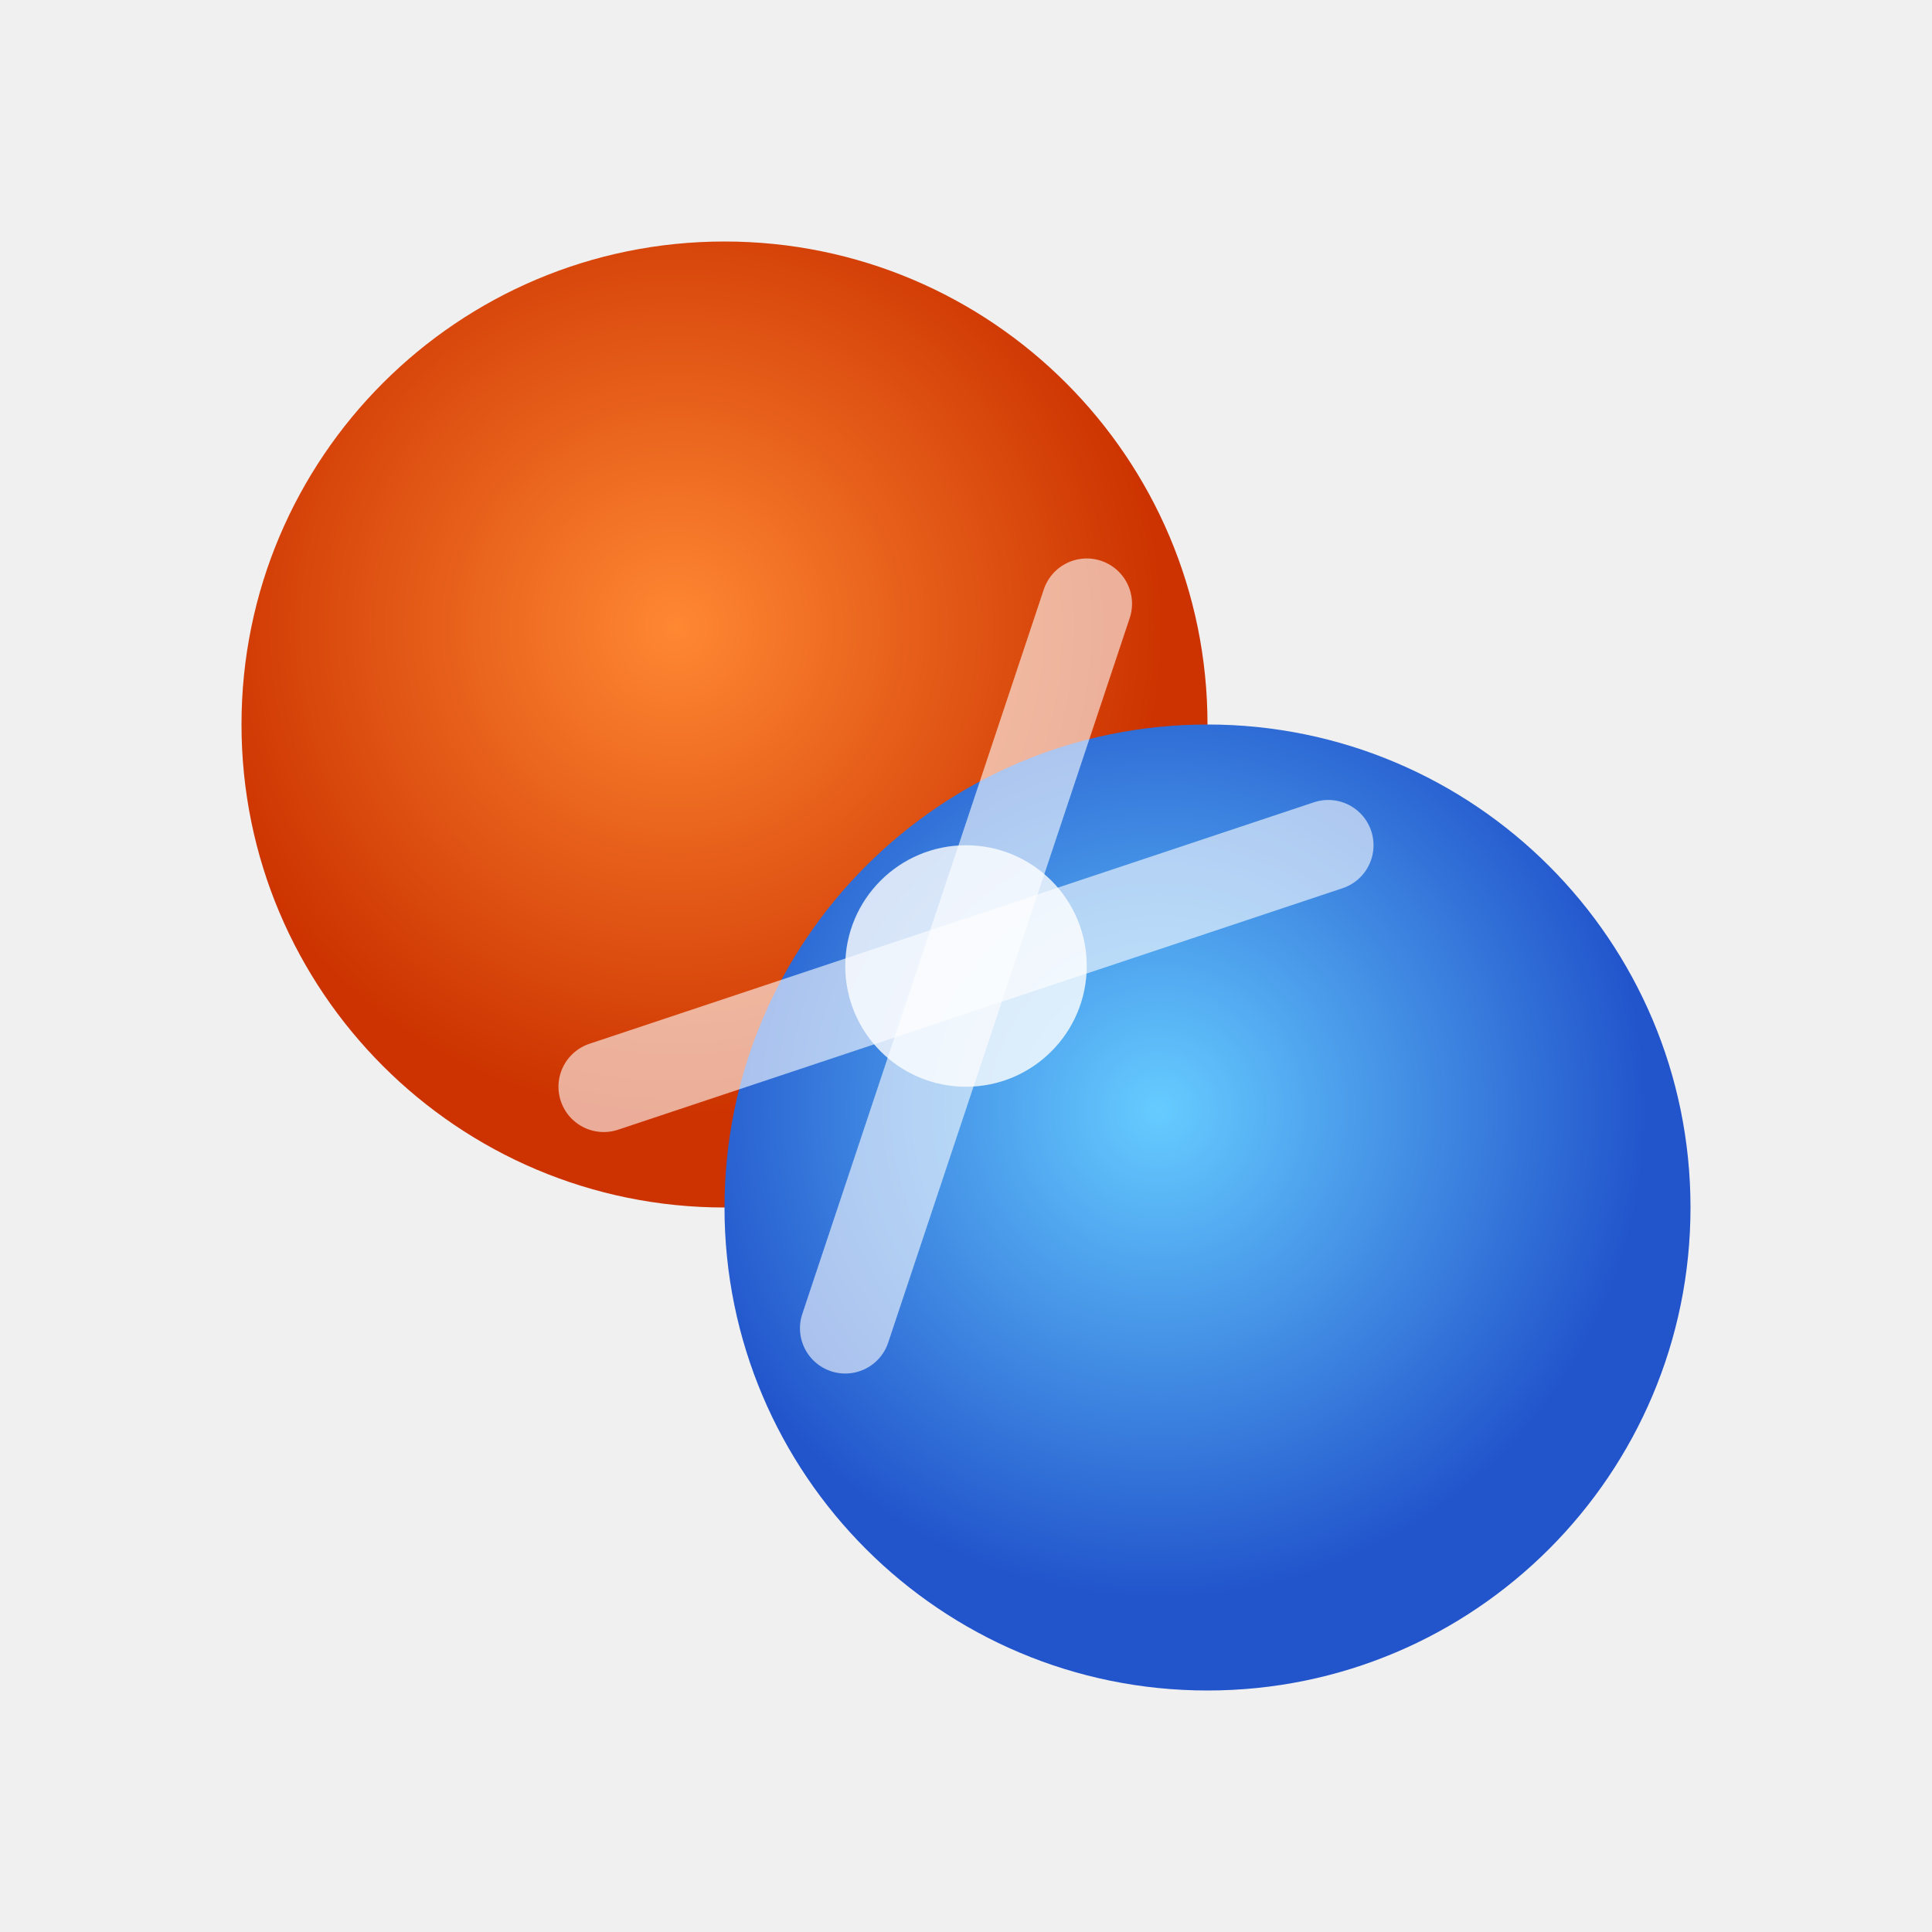
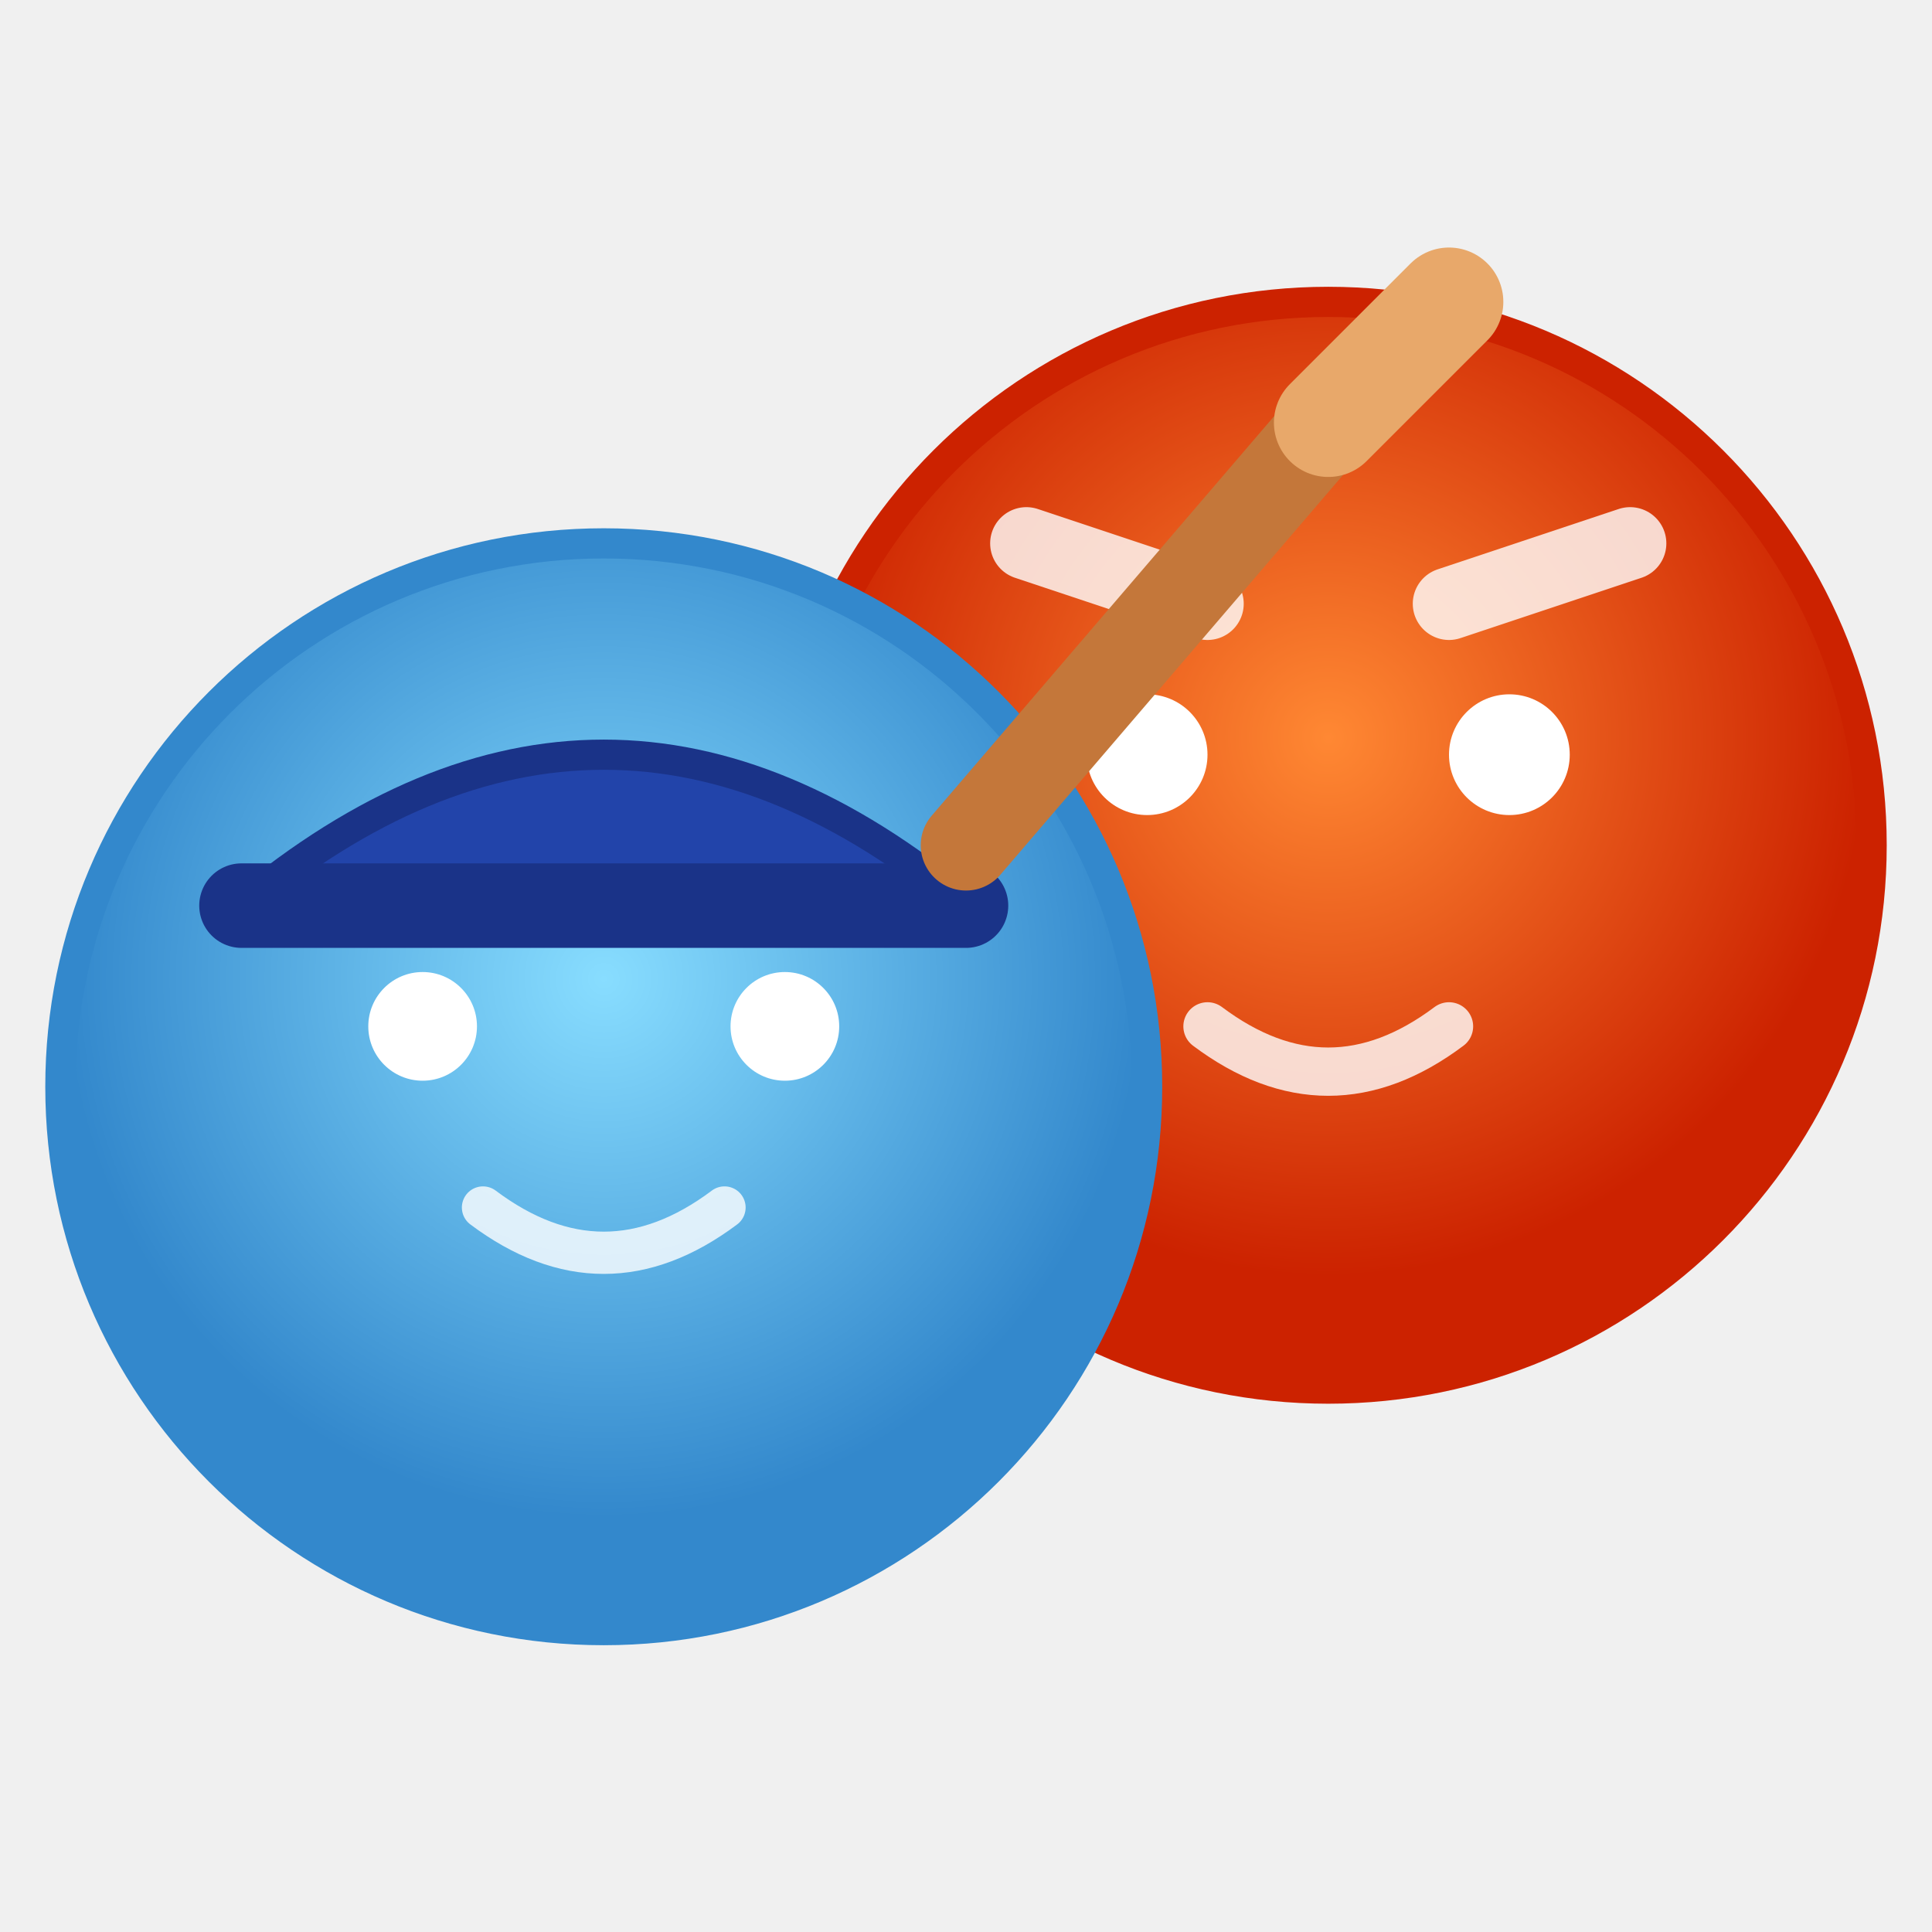
<svg xmlns="http://www.w3.org/2000/svg" viewBox="0 0 32 32">
  <defs>
-     <radialGradient id="ball1" cx="45%" cy="40%">
+     <radialGradient id="rageGrad" cx="50%" cy="40%">
      <stop offset="0%" stop-color="#ff8833" />
-       <stop offset="100%" stop-color="#cc3300" />
+       <stop offset="100%" stop-color="#cc2200" />
    </radialGradient>
-     <radialGradient id="ball2" cx="45%" cy="40%">
-       <stop offset="0%" stop-color="#66ccff" />
-       <stop offset="100%" stop-color="#2255cc" />
+     <radialGradient id="batGrad" cx="50%" cy="40%">
+       <stop offset="0%" stop-color="#88ddff" />
+       <stop offset="100%" stop-color="#3388cc" />
    </radialGradient>
  </defs>
-   <circle cx="12" cy="12" r="8" fill="url(#ball1)" />
-   <circle cx="20" cy="20" r="8" fill="url(#ball2)" />
-   <line x1="18" y1="10" x2="14" y2="22" stroke="#fff" stroke-width="1.5" stroke-linecap="round" opacity="0.6" />
-   <line x1="22" y1="14" x2="10" y2="18" stroke="#fff" stroke-width="1.5" stroke-linecap="round" opacity="0.6" />
-   <circle cx="16" cy="16" r="2" fill="#fff" opacity="0.8" />
+   <circle cx="22" cy="14" r="9" fill="url(#rageGrad)" stroke="#cc2200" stroke-width="0.5" />
+   <line x1="17" y1="9" x2="20" y2="10" stroke="#fff" stroke-width="1.2" stroke-linecap="round" opacity="0.8" />
+   <line x1="27" y1="9" x2="24" y2="10" stroke="#fff" stroke-width="1.2" stroke-linecap="round" opacity="0.8" />
+   <circle cx="19" cy="12.5" r="1" fill="#fff" />
+   <circle cx="25" cy="12.5" r="1" fill="#fff" />
+   <path d="M20 17 Q22 18.5 24 17" stroke="#fff" stroke-width="0.8" fill="none" stroke-linecap="round" opacity="0.8" />
+   <circle cx="10" cy="18" r="9" fill="url(#batGrad)" stroke="#3388cc" stroke-width="0.5" />
+   <path d="M4 15 Q10 10 16 15" fill="#2244aa" stroke="#1a3388" stroke-width="0.5" />
+   <line x1="4" y1="15" x2="16" y2="15" stroke="#1a3388" stroke-width="1.4" stroke-linecap="round" />
+   <circle cx="7" cy="17" r="0.9" fill="#fff" />
+   <circle cx="13" cy="17" r="0.9" fill="#fff" />
+   <path d="M8 20 Q10 21.5 12 20" stroke="#fff" stroke-width="0.7" fill="none" stroke-linecap="round" opacity="0.8" />
+   <line x1="16" y1="14" x2="22" y2="7" stroke="#c4773a" stroke-width="1.5" stroke-linecap="round" />
+   <line x1="22" y1="7" x2="24" y2="5" stroke="#e8a86a" stroke-width="1.8" stroke-linecap="round" />
</svg>
